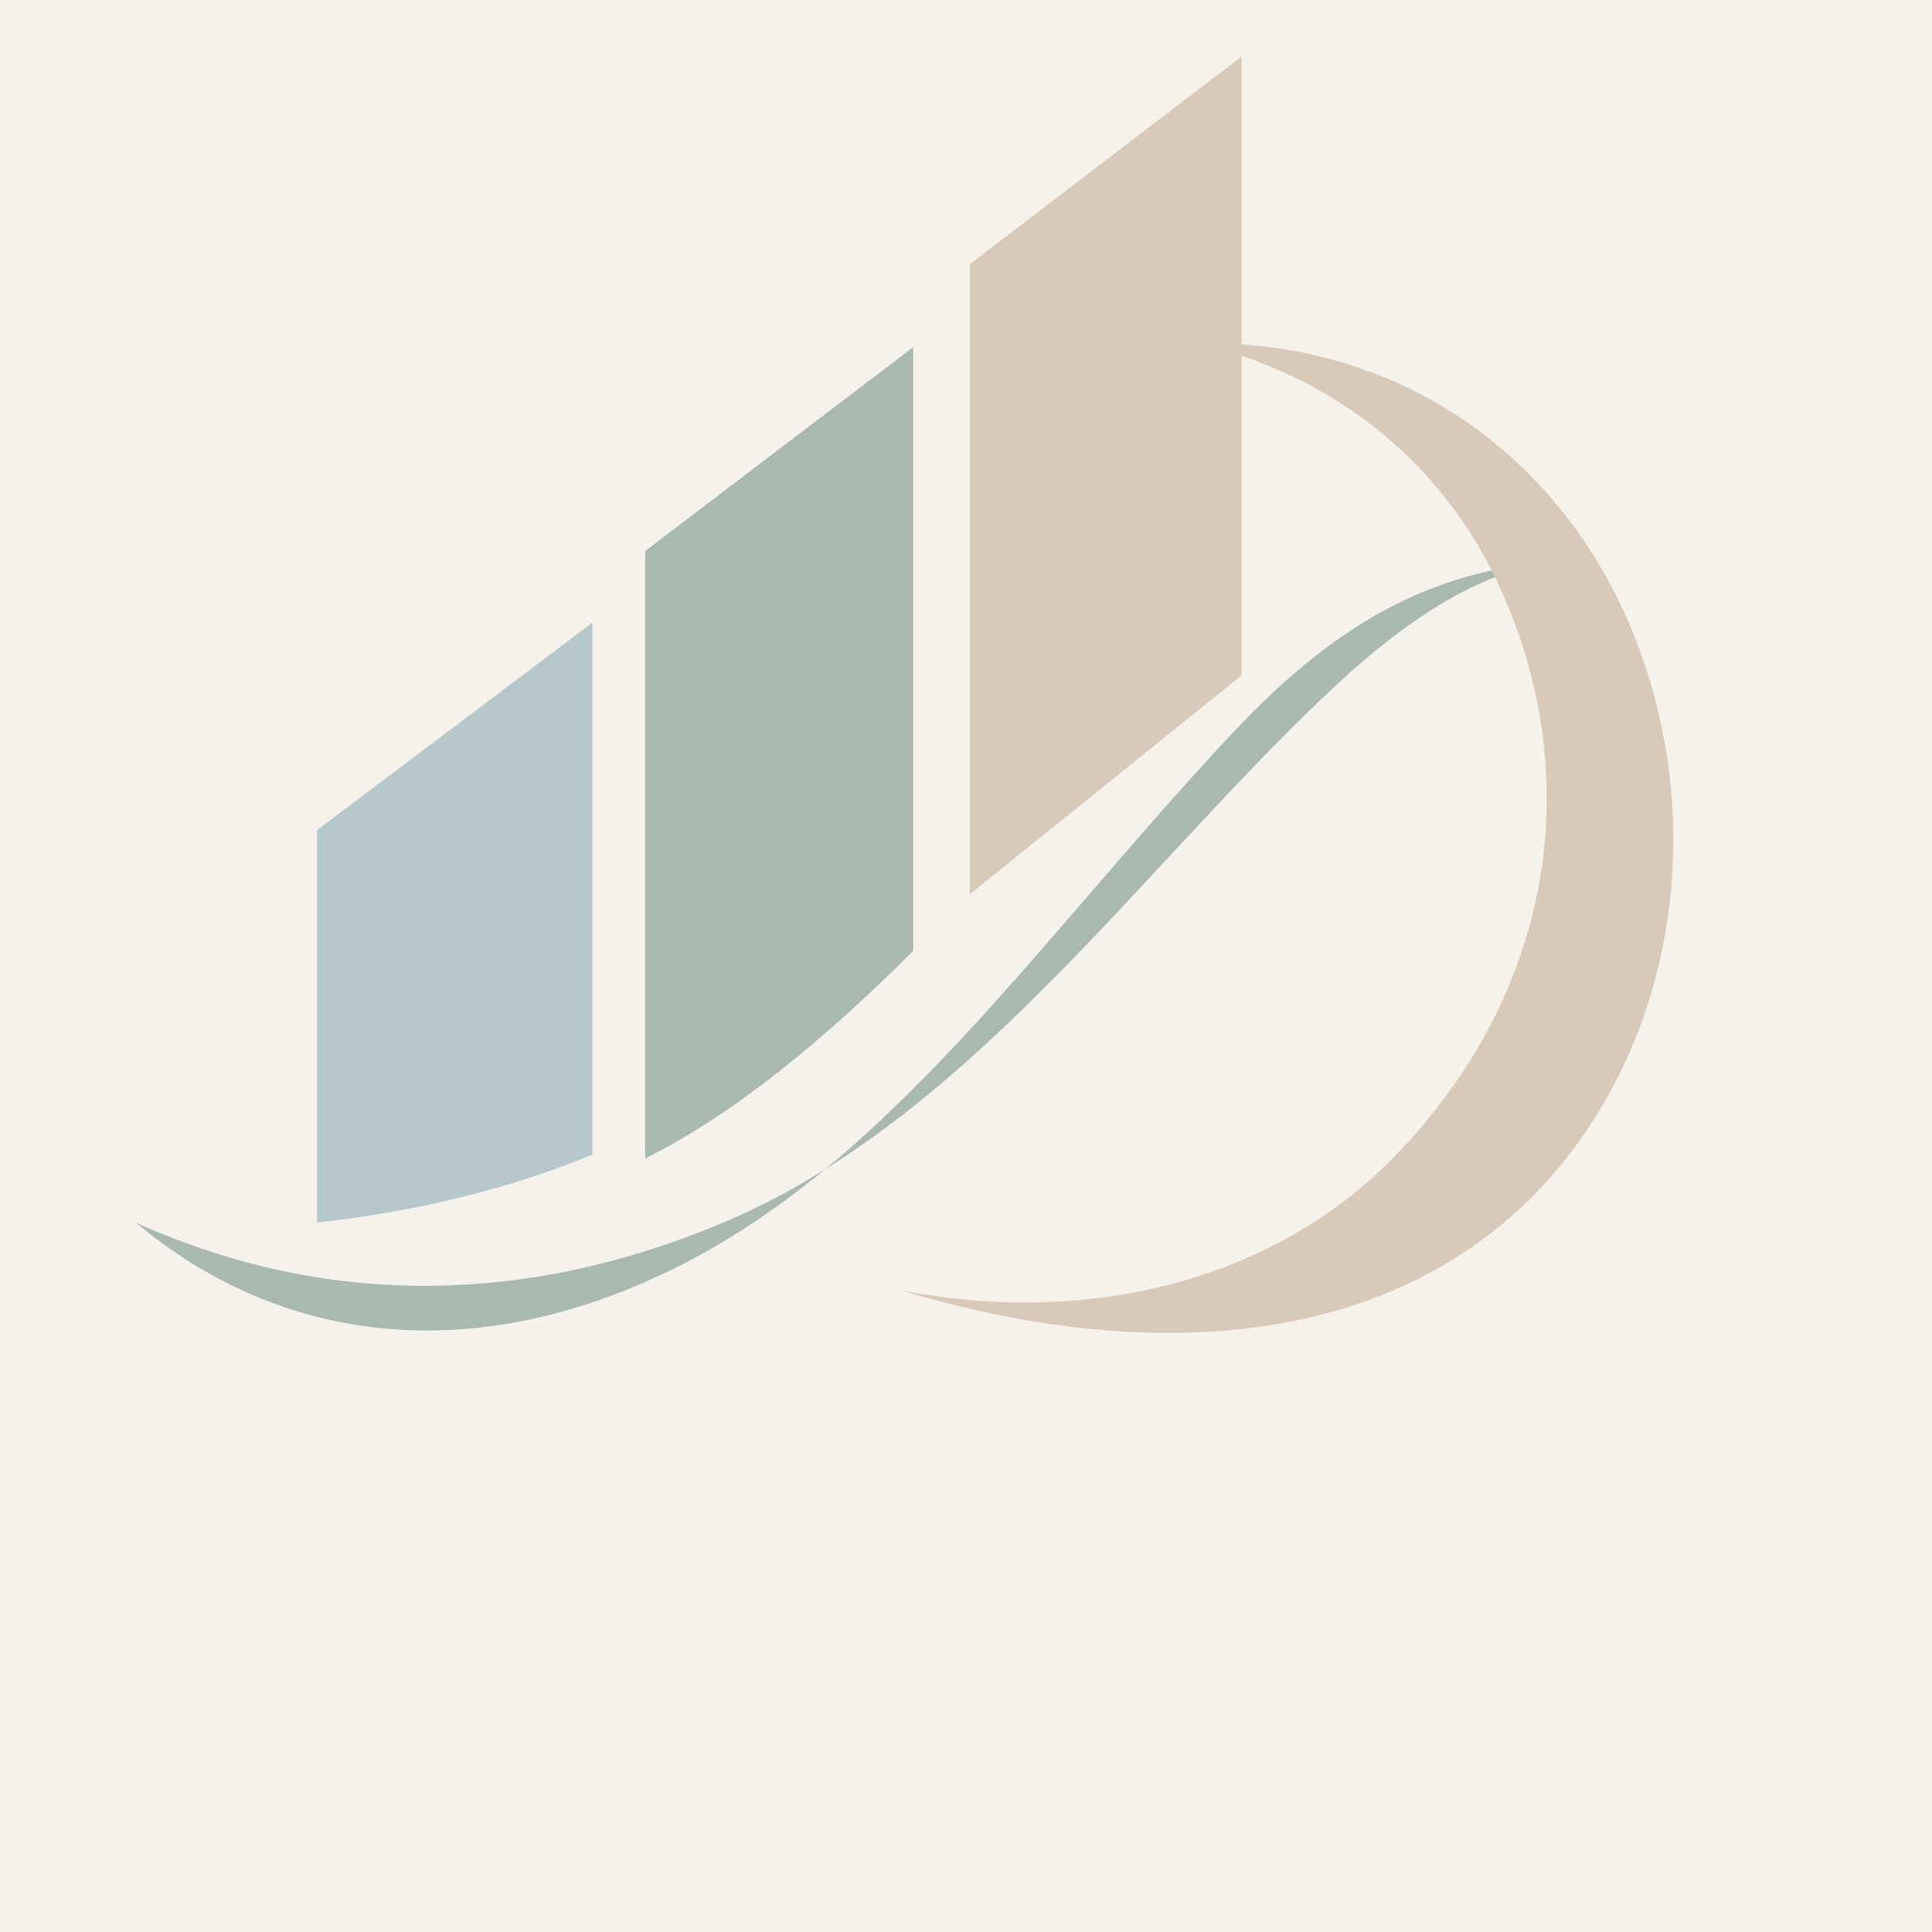
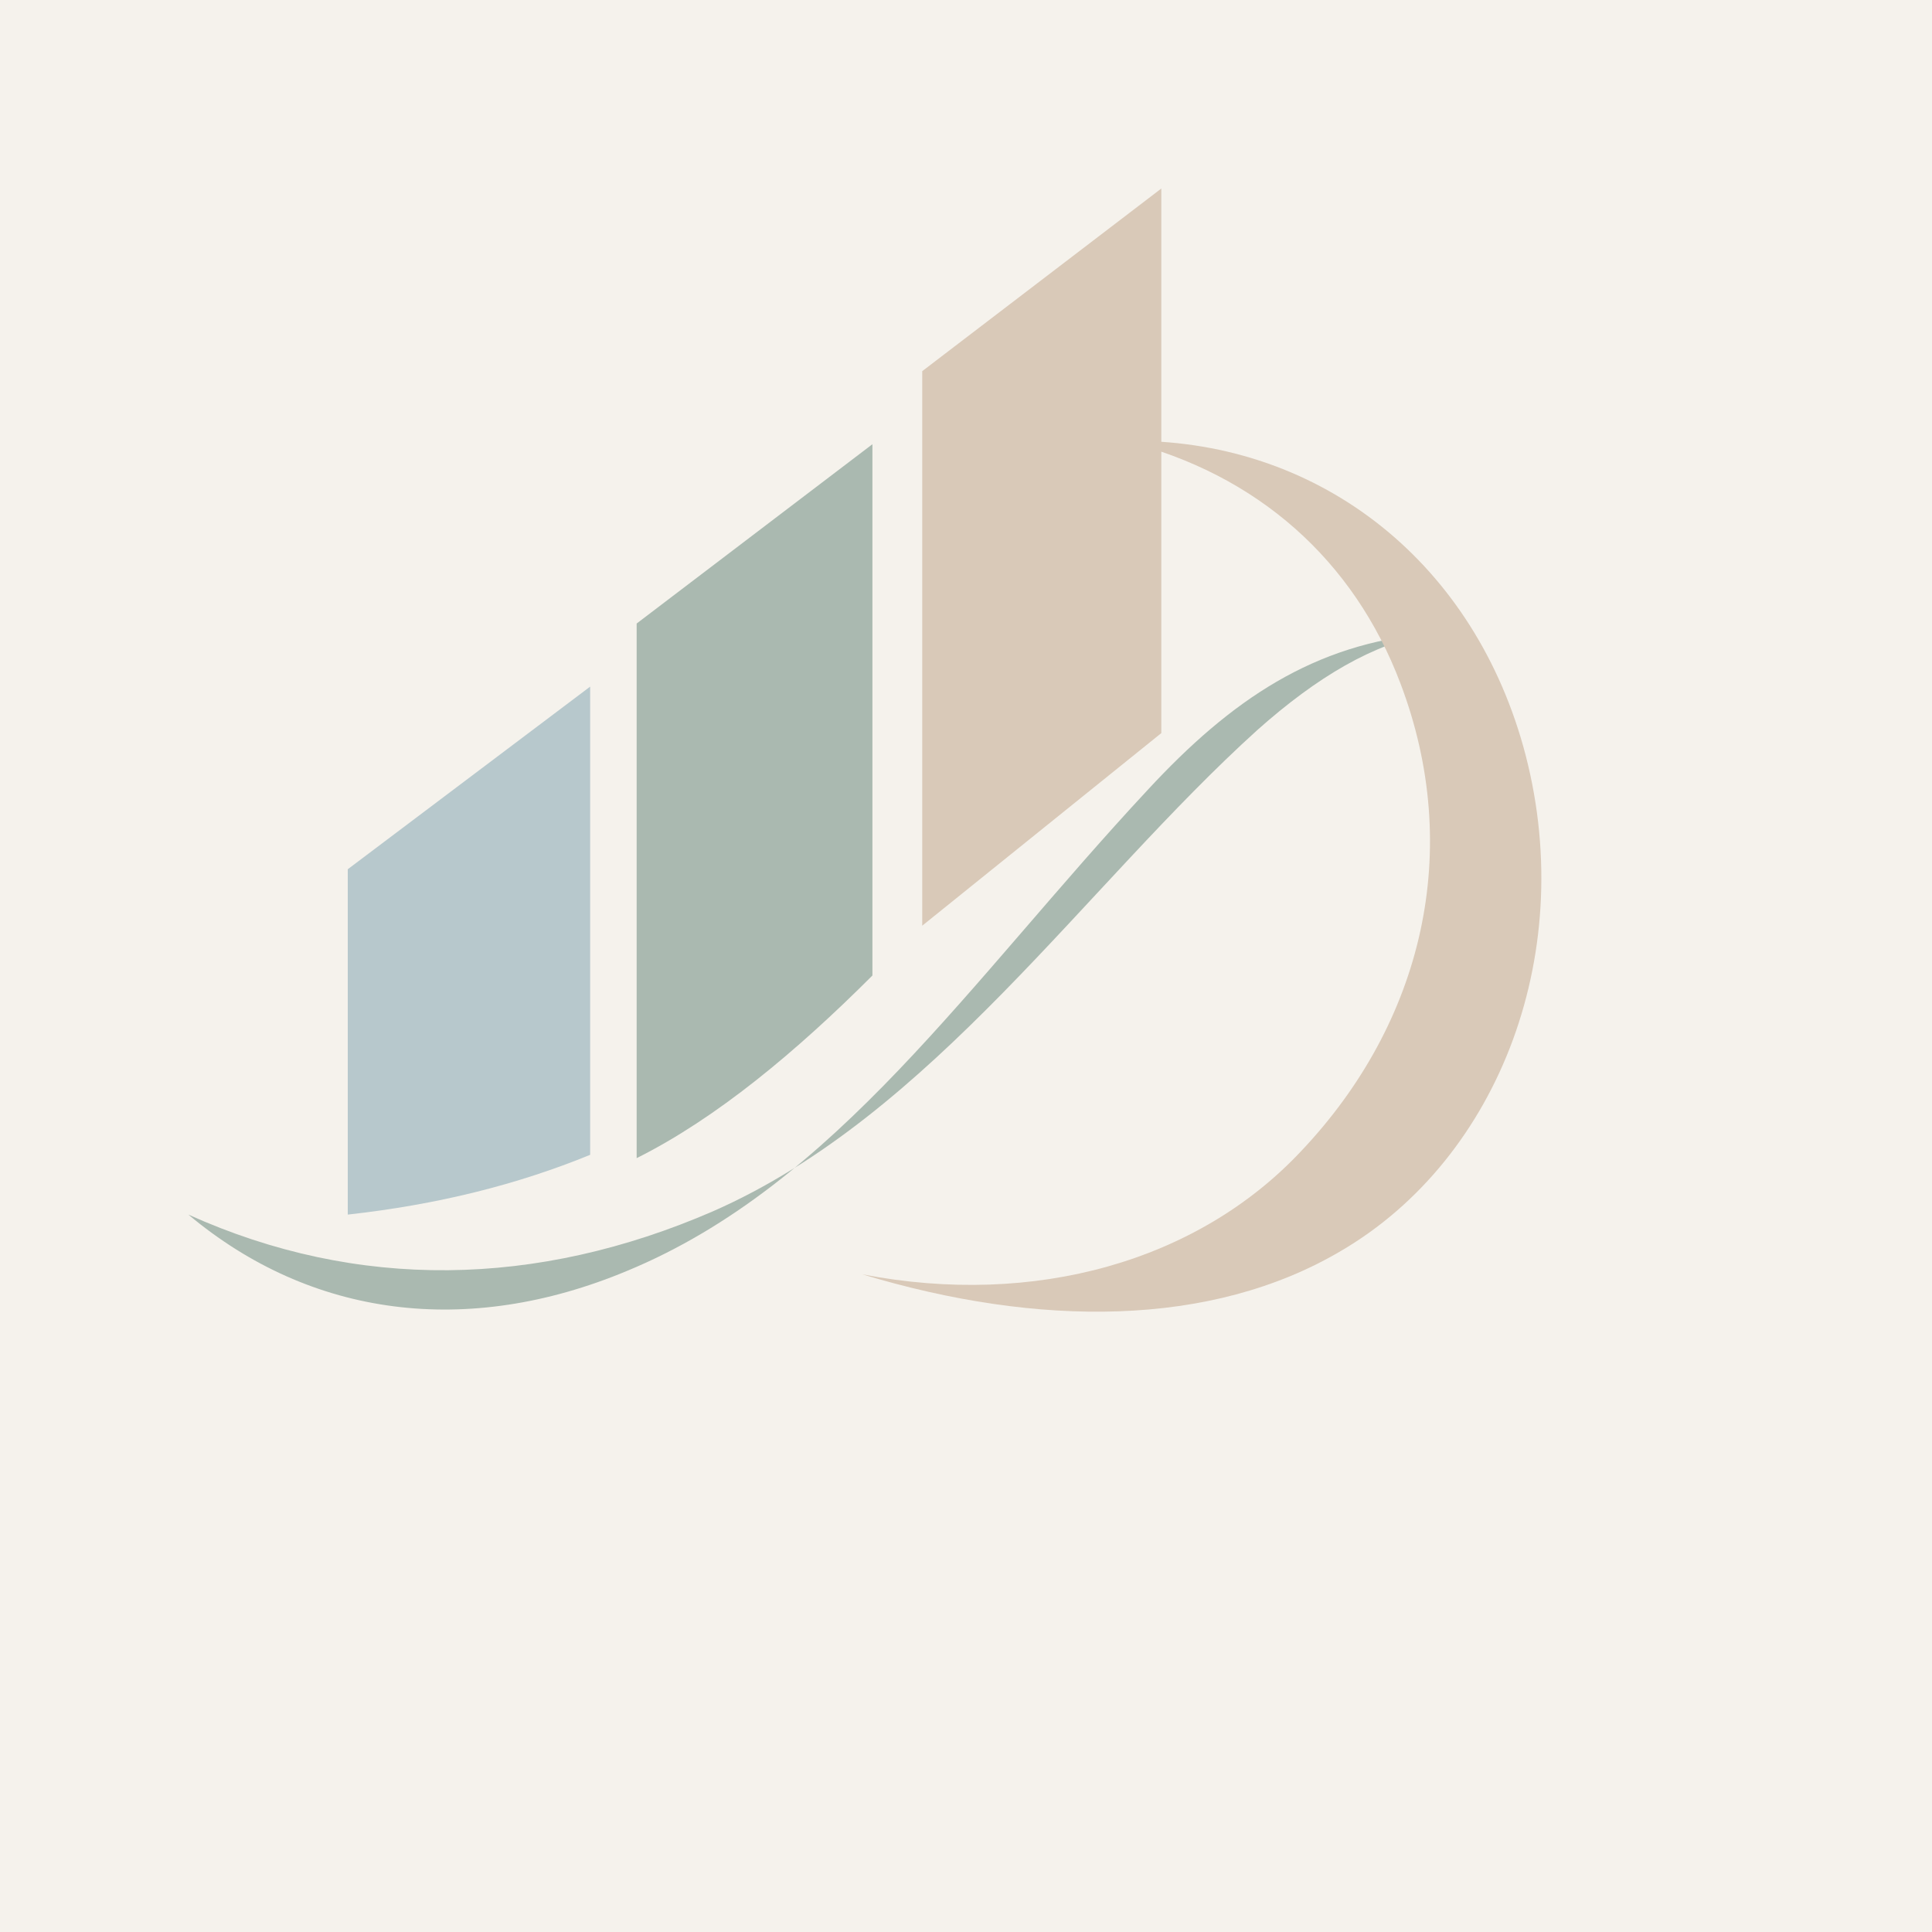
<svg xmlns="http://www.w3.org/2000/svg" viewBox="0 0 512 512" width="512" height="512" role="img" aria-labelledby="title">
  <rect width="512" height="512" fill="#F5F2EC" />
-   <g transform="translate(27 73)" stroke-linejoin="round">
+   <g transform="translate(42 101) scale(0.88)" stroke-linejoin="round">
    <path d="M57 147 130 92v141c-22 9-46 15-73 18Z" fill="#B7C8CC" />
    <path d="m144 73 71-54v160c-23 23-47 43-71 55Z" fill="#AAB9B0" />
    <path d="m230-3 72-55v164l-72 58Z" fill="#D9C9B8" />
    <path d="M9 251c51 23 105 22 158-1 66-29 112-98 164-145 18-16 35-26 52-29-35 3-60 20-85 47-54 58-94 119-157 145-48 20-95 14-132-17Z" fill="#AAB9B0" />
    <path d="M291 18c57-1 104 35 120 92 17 61-7 124-55 152-39 23-91 23-144 7 52 10 101-4 132-37 37-39 49-91 30-141-14-37-43-63-83-73Z" fill="#D9C9B8" />
  </g>
</svg>
